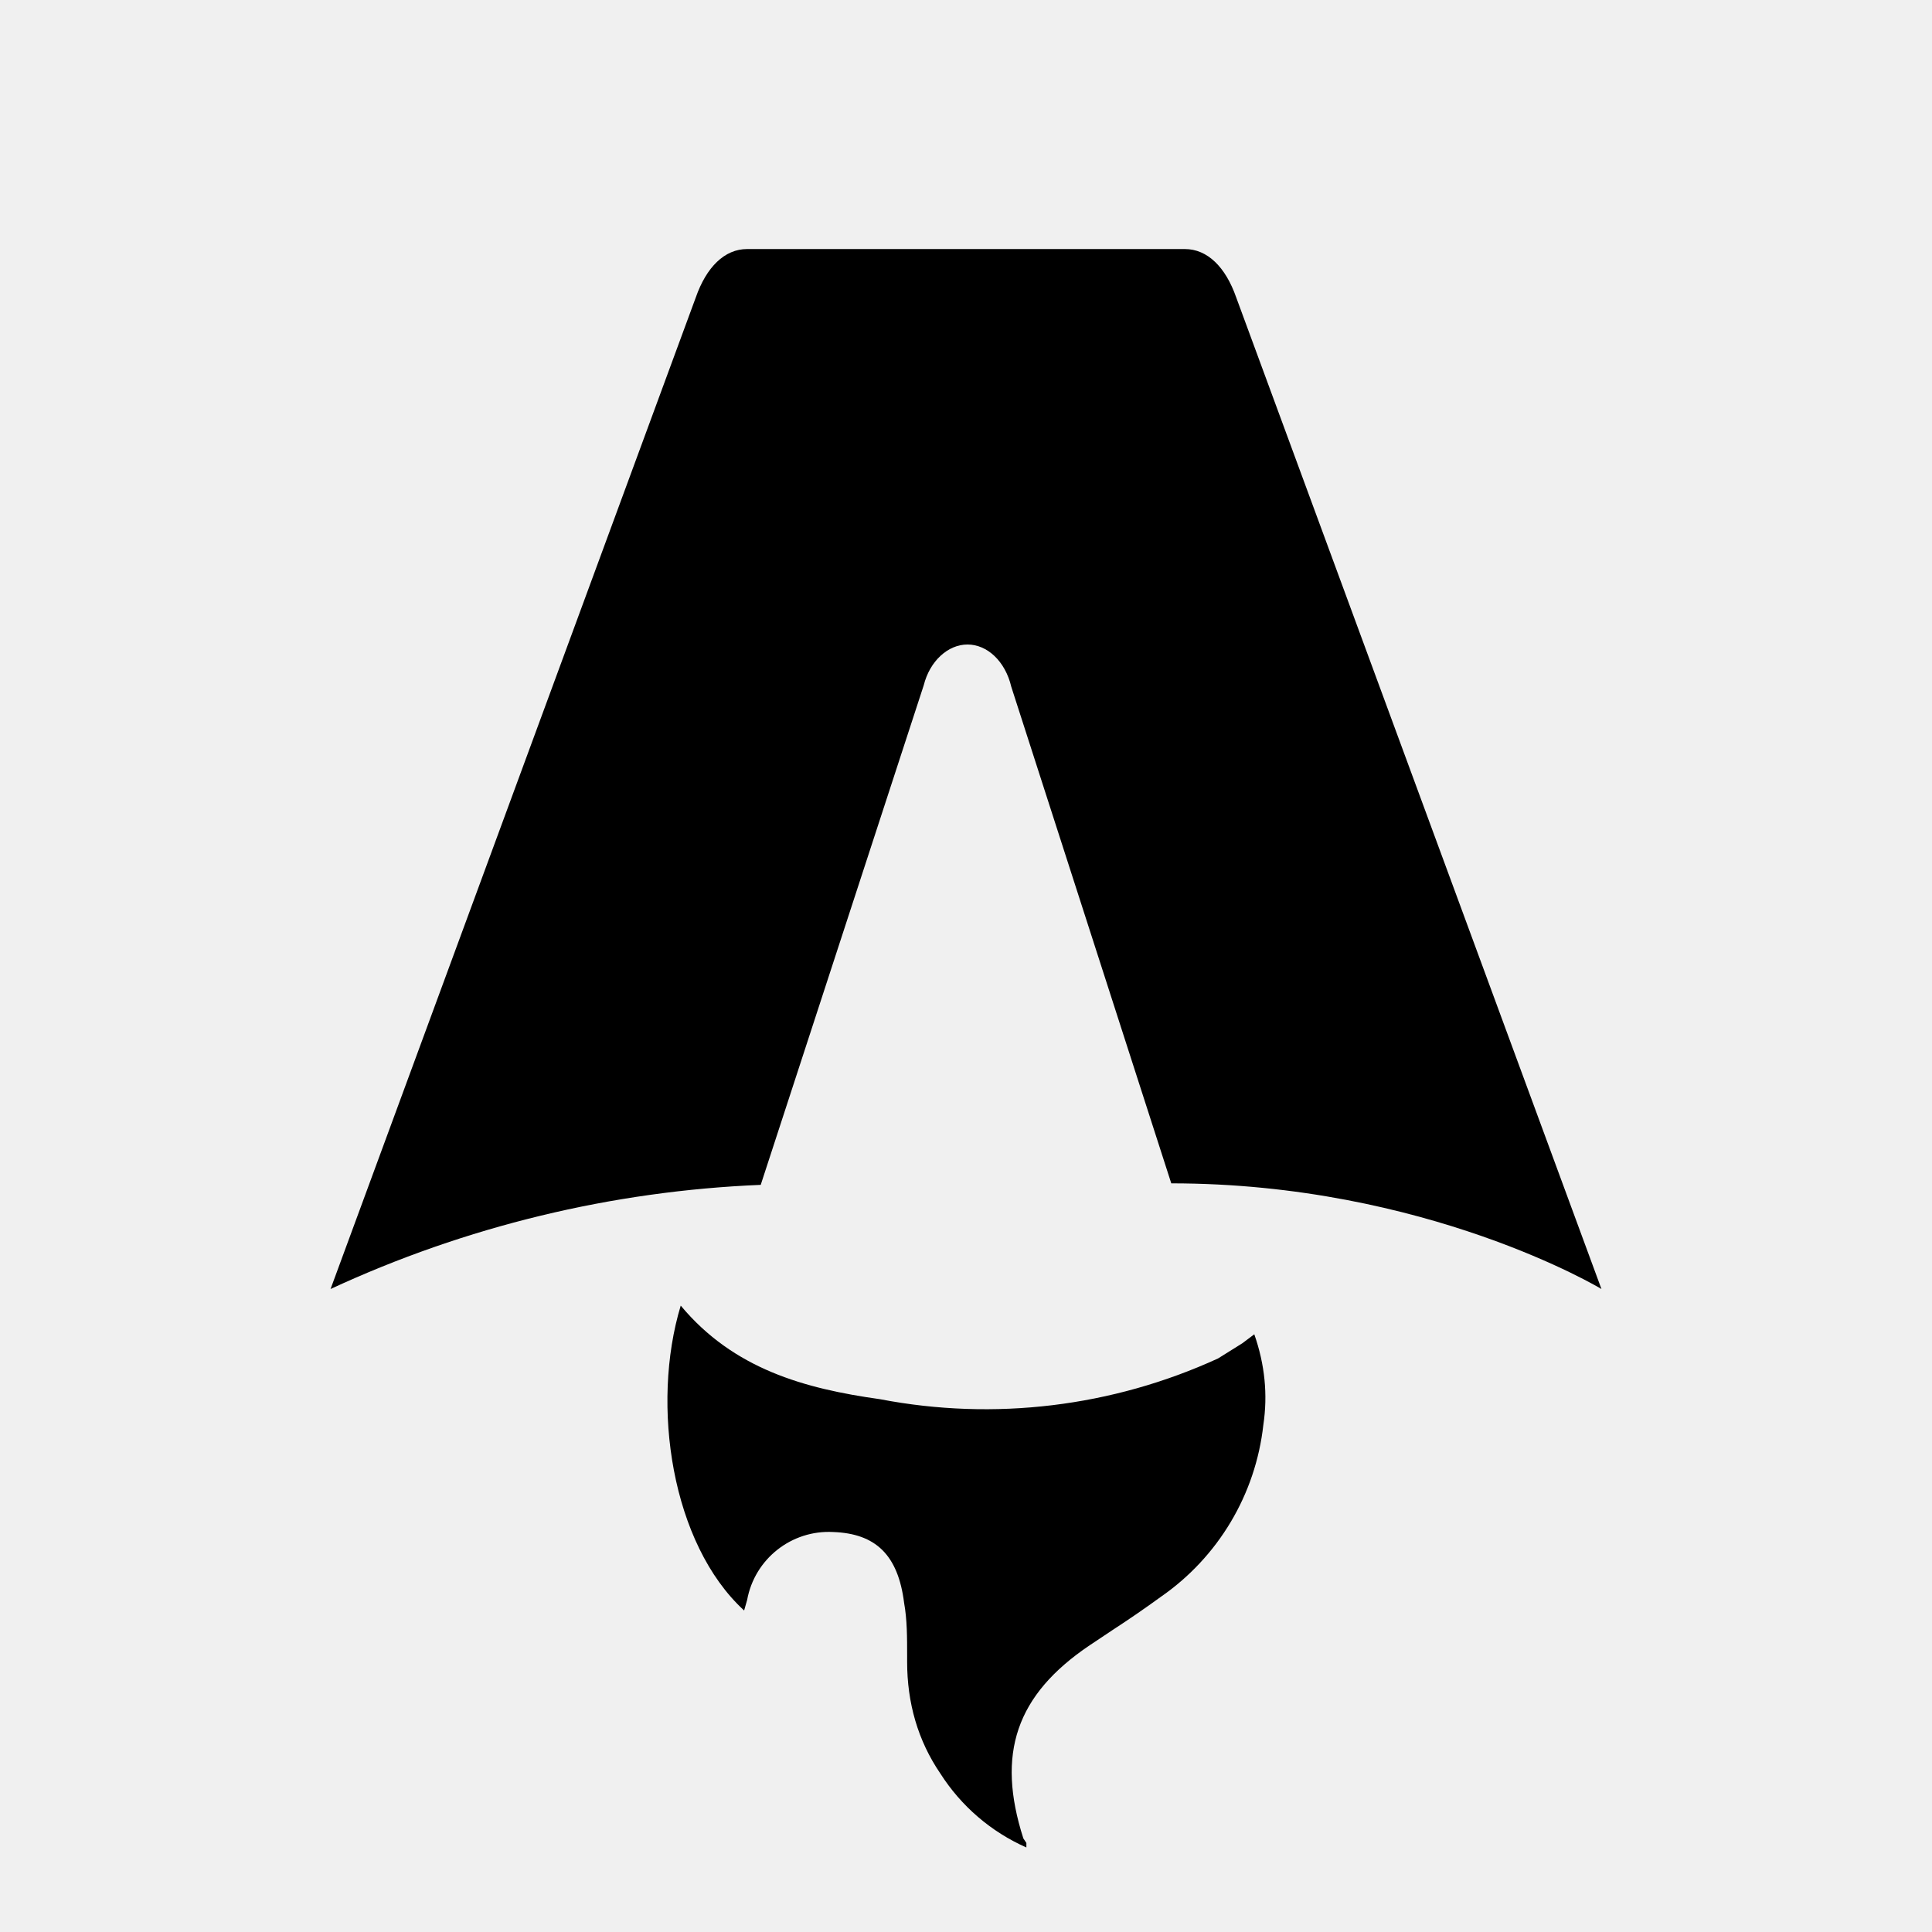
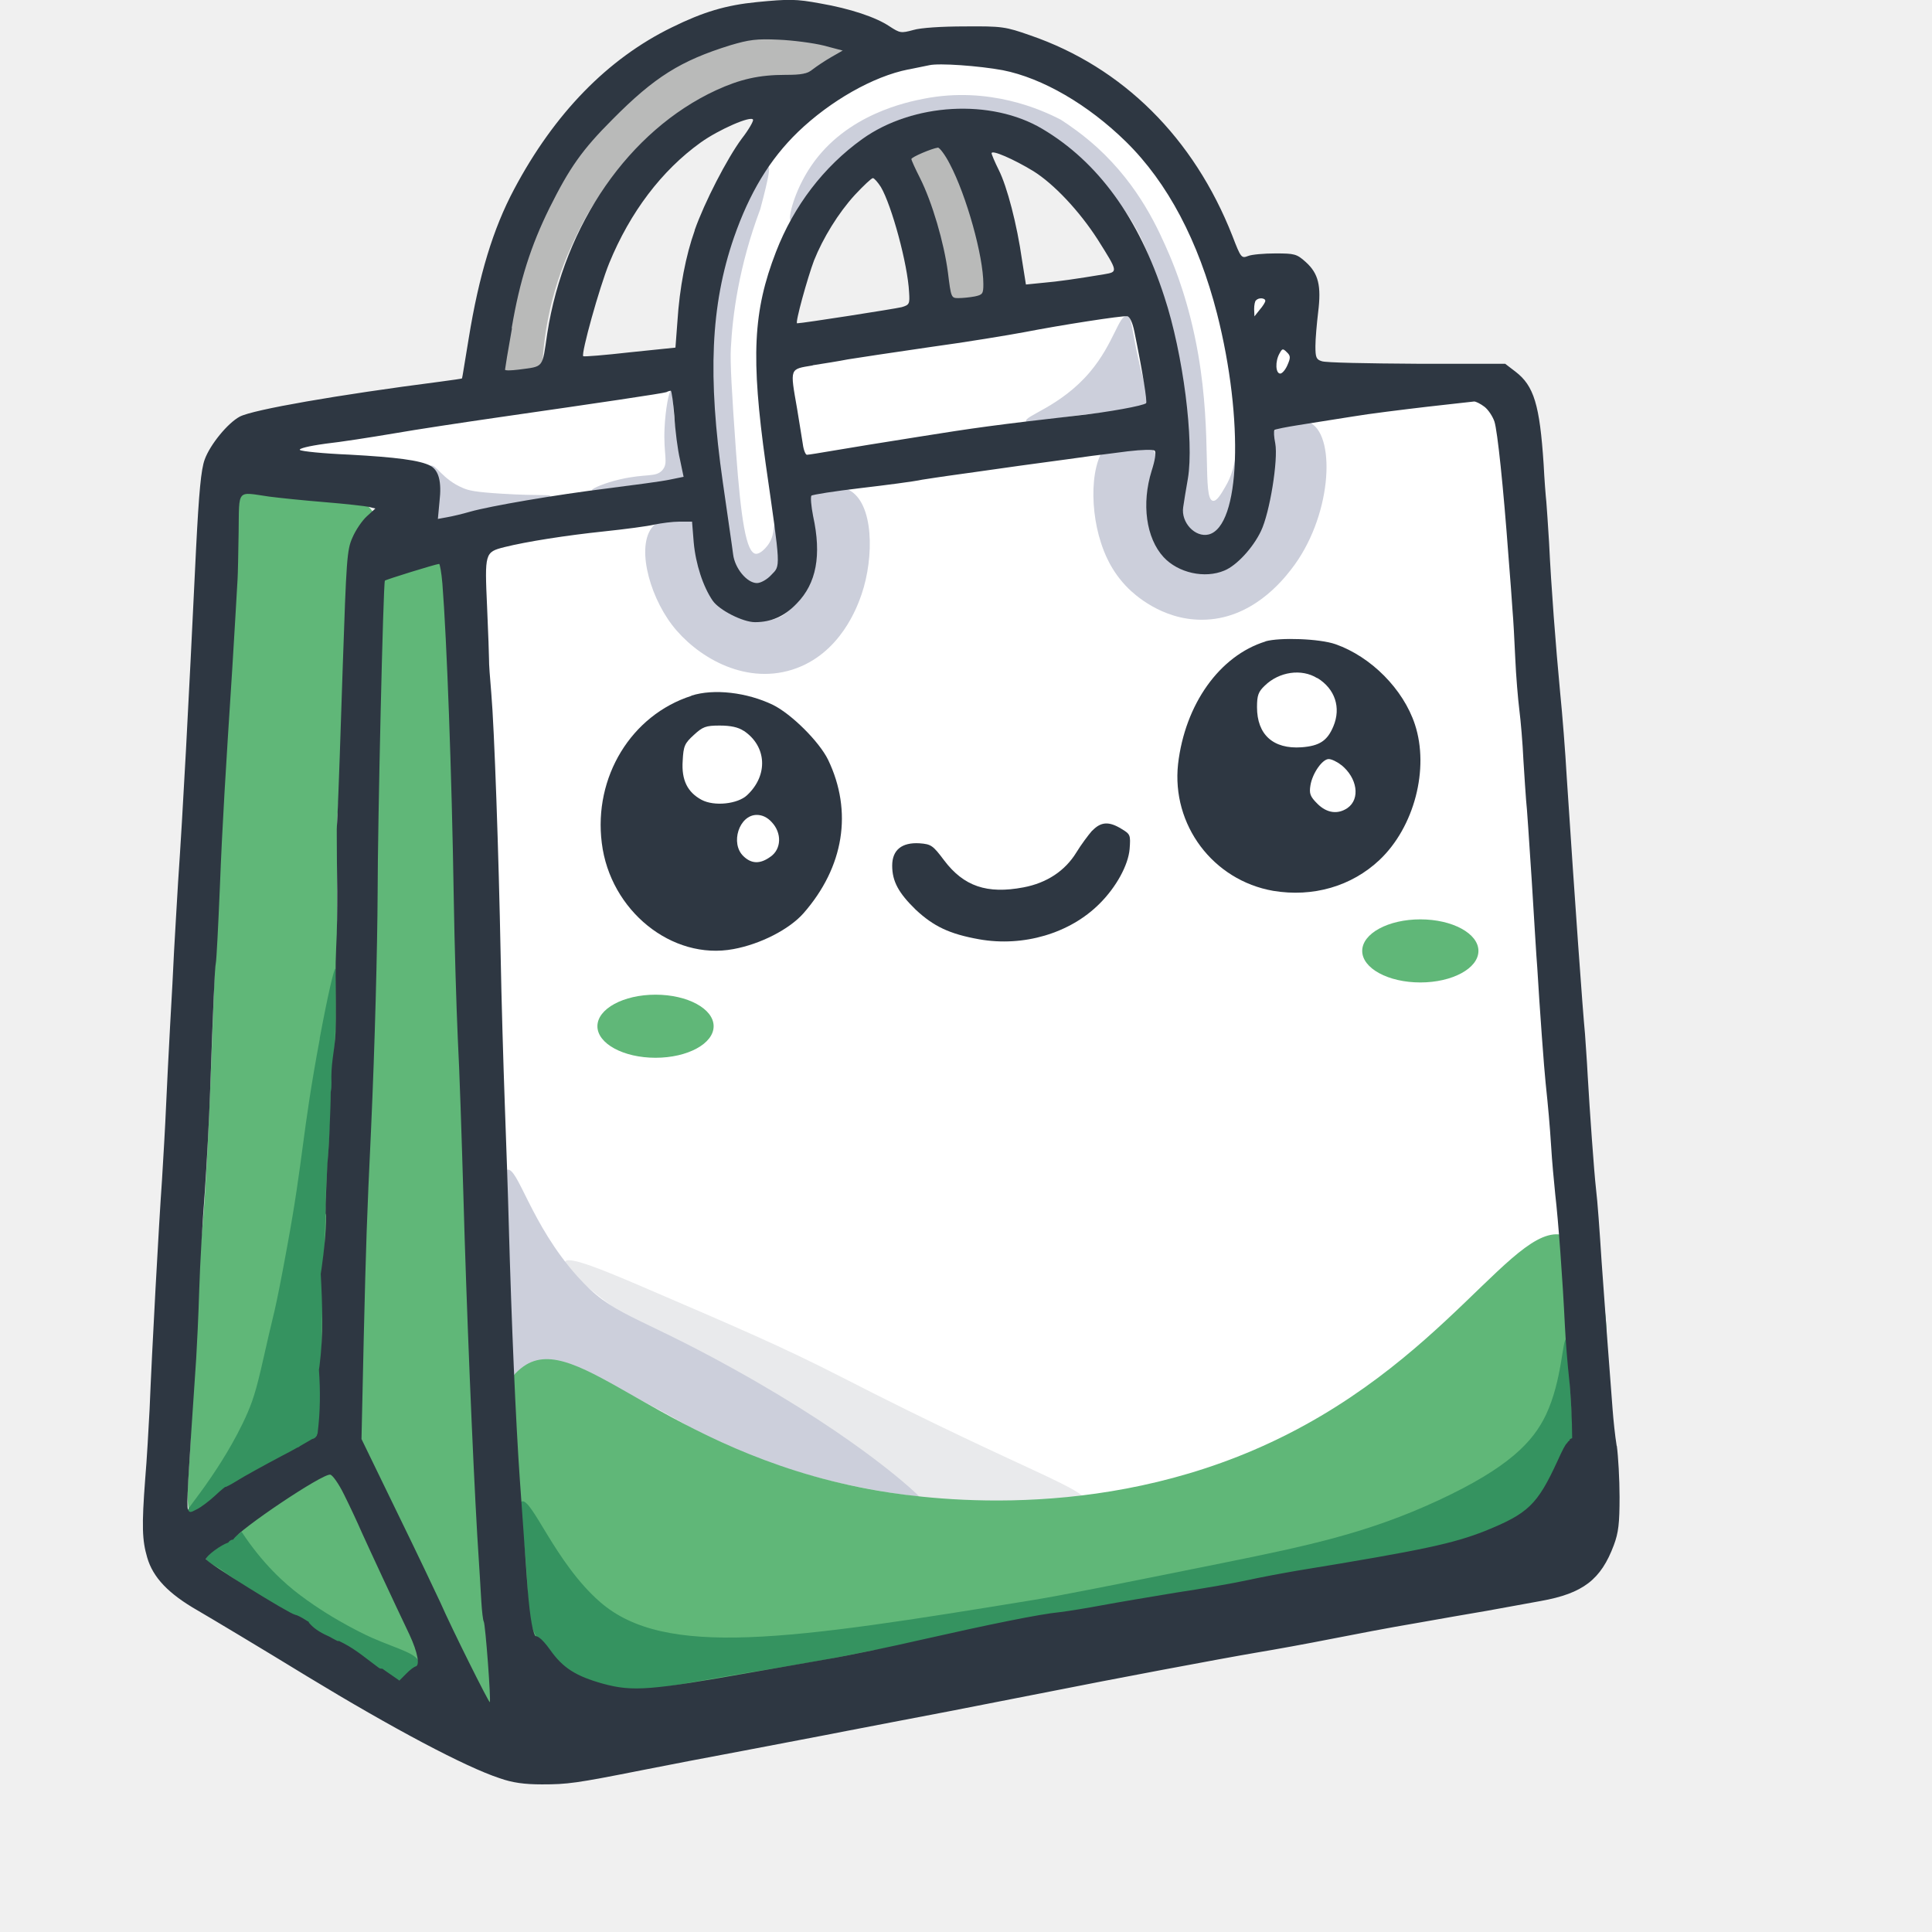
- <svg xmlns="http://www.w3.org/2000/svg" fill="none" viewBox="0 0 128 128">
-   <path d="M50.4 78.5a75.1 75.1 0 0 0-28.5 6.9l24.2-65.7c.7-2 1.9-3.2 3.4-3.2h29c1.5 0 2.7 1.2 3.4 3.2l24.2 65.7s-11.6-7-28.5-7L67 45.5c-.4-1.7-1.6-2.8-2.9-2.8-1.3 0-2.5 1.1-2.9 2.7L50.4 78.5Zm-1.1 28.2Zm-4.2-20.2c-2 6.6-.6 15.8 4.2 20.2a17.5 17.5 0 0 1 .2-.7 5.5 5.5 0 0 1 5.7-4.5c2.8.1 4.3 1.5 4.7 4.7.2 1.1.2 2.3.2 3.5v.4c0 2.7.7 5.2 2.2 7.4a13 13 0 0 0 5.7 4.9v-.3l-.2-.3c-1.8-5.6-.5-9.5 4.4-12.8l1.5-1a73 73 0 0 0 3.2-2.2 16 16 0 0 0 6.8-11.4c.3-2 .1-4-.6-6l-.8.6-1.6 1a37 37 0 0 1-22.4 2.7c-5-.7-9.7-2-13.2-6.2Z" />
-   <style>
-         path { fill: #000; }
-         @media (prefers-color-scheme: dark) {
-             path { fill: #FFF; }
-         }
+ <svg xmlns="http://www.w3.org/2000/svg" id="Calque_1" data-name="Calque 1" viewBox="0 0 128 128">
+   <defs>
+     <style>
+       .cls-1 {
+         fill: #2e3742;
+       }
+ 
+       .cls-1, .cls-2, .cls-3, .cls-4, .cls-5, .cls-6, .cls-7 {
+         stroke-width: 0px;
+       }
+ 
+       .cls-2 {
+         fill: #359360;
+       }
+ 
+       .cls-3 {
+         fill: #b9bab9;
+       }
+ 
+       .cls-4, .cls-8 {
+         fill: #fff;
+       }
+ 
+       .cls-8 {
+         stroke: #010101;
+         stroke-miterlimit: 10;
+       }
+ 
+       .cls-5 {
+         fill: #60b778;
+       }
+ 
+       .cls-6 {
+         fill: #e9eaec;
+       }
+ 
+       .cls-7 {
+         fill: #cccfdb;
+       }
    </style>
+   </defs>
+   <path class="cls-8" d="M49.02,27.2c-.05,2.37-.15,6.96,1.37,7.4.31.09.58-.02.64-.05,2.78-1.12.64-16.43-.69-16.42-.85,0-1.27,6.27-1.33,9.07Z" />
+   <path class="cls-4" d="M50.39,37.33c-.37.06-1.49-2.96-2.11-7.22-1.05-7.3-2.31-16.03,3.21-21.74,6.48-6.71,19.31-6.14,24.19-.83,1.57,1.71,2.74,4.38,3.66,6.48,1.61,3.68,2.19,6.62,2.57,8.6,1.08,5.69.38,8,.07,8.85-.45,1.27-.96,2.71-1.63,2.72-2.44.02-.4-19.04-9.47-24.38-3.77-2.22-9-1.8-12.59.25-3.69,2.1-5.21,5.67-6.24,8.18-3.9,9.51-1.01,18.99-1.65,19.09Z" />
+   <path class="cls-4" d="M19.06,29.56c-.1-.96,9.73-2.5,20.62-4.72,10.75-2.19,21.65-3.59,32.34-6.01,4.07-.92,10.28-2.42,13.29.74.87.92,1.75,2.51,1.33,3.89-.66,2.2-4.3,2.84-8.39,3.51-9.03,1.47-13.55,2.21-16.03,2.5-13.99,1.63-28.01,6.89-31.52,3.7-.27-.25-1.23-1.23-2.84-1.85-1.36-.53-2.21-.42-4.12-.65-1.17-.14-4.61-.55-4.67-1.11Z" />
+   <path class="cls-4" d="M32.93,82.57c.34-7.87.24-17.2-.93-27.63-1.17-10.47-2.56-14.4,0-18.02,2.72-3.85,6.45-2.45,24.94-5.36,12.96-2.04,21.29-3.71,21.29-3.71,4.74-.95,9.64-.88,14.37-1.87,2.79-.58,4.8-1.14,6.39,0,2.52,1.81,2.04,6.47,1.86,10.08-.32,6.21.9-3.63,3.3,38.4.34,5.99.38,7.27-.24,9.24-2.88,9.22-13.6,13.15-17.49,14.58-22.53,8.26-50.05-12.98-53.49-15.7Z" />
+   <path class="cls-6" d="M37.44,83.58c.23-.4,2.71.64,4.91,1.58,6.36,2.73,9.54,4.09,13.51,6.13,12.48,6.4,16.43,7.4,16.17,8.4-.34,1.36-7.89.63-11-.48-1.13-.4-1.99-.78-2.77-1.21-3.72-2.04-4.56-3.36-7.76-5.62-4.02-2.85-5.31-2.32-10.05-5.91-.79-.6-3.26-2.46-3.01-2.89Z" />
+   <path class="cls-7" d="M79.76,35.75c-.52-.2-1.17-.56-1.44-1.21-.32-.75.01-1.51.18-2.06.13-.41.27-1.06-.26-4.71-1.06-7.25-1.59-10.87-3.68-13.76-1.16-1.61-2.37-2.64-3.05-3.17-.92-.71-5.93-4.66-11.24-3.13-2.06.59-3.5,1.82-4.15,2.37-2.51,2.13-3.5,4.66-3.74,4.53-.19-.1.22-1.95,1.37-3.63,2.34-3.44,6.4-4.23,7.46-4.44,4.33-.85,7.82.74,9.07,1.39.62.4,1.48,1,2.41,1.84,2.81,2.57,4.07,5.44,4.83,7.22.27.64,1.27,3.03,1.87,6.52.93,5.4.25,9.55.97,9.67.26.04.54-.45.82-.93.84-1.41.66-2.78.73-2.78.14,0,1.14,3.21-.55,5.18-.54.63-1.2.95-1.6,1.1Z" />
+   <path class="cls-7" d="M50.38,13.82c.58-2.16.63-2.71.54-2.74-.27-.1-2.77,3.97-3.46,8.95-.52,3.79-.3,6.46.14,11.8.45,5.43,1,6.87,1.9,7.12.7.19,1.62-.32,2.02-.98.83-1.38-.01-3.19-.2-3.17-.11,0,.03.73-.49,1.37-.08.1-.45.55-.76.52-.63-.07-.98-2.26-1.31-6.8-.28-3.92-.39-5.87-.34-6.8.11-2.18.52-5.43,1.96-9.26Z" />
+   <path class="cls-3" d="M59.9,10.6c.17-.81,1.55-1.5,2.54-1.18.7.23,1.02.91,1.92,3.89,1.57,5.17,1.44,5.86,1.03,6.31-.6.65-1.81.81-2.47.35-.74-.51-.3-1.43-.89-4.09-.34-1.53-.52-2.34-1.1-3.33-.62-1.06-1.15-1.39-1.03-1.94Z" />
+   <path class="cls-3" d="M35.92,24.44c-1.93.64-2.46.44-2.61.21-.13-.2-.01-.45.14-1.11.23-1.01.2-1.54.27-2.05.1-.67.87-4.82,2.75-8.43.82-1.58,4.67-8.99,11.82-10.51,3.47-.74,7.43-.02,7.53.8.05.42-.93.84-2.36,1.46-10.18,4.45-11.93,6.06-12.83,7.04-1.43,1.57-2.15,3.12-2.75,4.41-1.53,3.31-1.89,6.33-1.96,8.19Z" />
+   <path class="cls-7" d="M33.6,77.5c.71-.22,1.55,3.6,4.65,7.06,2.37,2.65,3.68,2.43,10.31,6.11,8.65,4.79,12.34,8.45,12.33,8.47,0,0-.02.03-.02.03h0s-2.57-.31-5.07-.88c-2.75-.62-5.16-1.49-6.54-2-.26-.1-.39-.14-.56-.21-2.1-.82-2.25-1.23-5.93-3.15-3.96-2.06-4.93-2.17-5.75-2.13-1.61.09-2.25.73-2.95.27-1.02-.68-.49-2.63-.35-5.92.21-4.96-.7-7.47-.12-7.65Z" />
+   <path class="cls-7" d="M28.51,30.86c.37-.16.76.89,2.18,1.48.36.15.75.26,2.57.37,2.62.16,3.17.02,3.2.17.11.48-5.4,3.39-7.46,1.5-1.12-1.03-1-3.3-.49-3.52Z" />
+   <path class="cls-7" d="M74.67,20.94c-.54-.11-.86,1.82-2.47,3.72-1.95,2.3-4.37,2.89-4.22,3.26.1.25,1.2-.12,3.49-.41,3-.37,4.03-.09,4.45-.81.26-.45-.02-.75-.51-2.96-.46-2.07-.42-2.73-.73-2.79Z" />
+   <path class="cls-7" d="M76.3,29.67c-.57-.67-1.67-.91-2.41-.59-1.67.72-1.77,4.38-.95,6.87.19.58.63,1.87,1.83,3.05.33.32,2.16,2.07,4.86,2.06,3.28,0,5.34-2.6,5.9-3.32,2.69-3.42,2.99-8.73,1.34-9.69-.68-.4-1.75-.08-2.4.46-1.63,1.36-.15,3.8-1.75,6.57-.25.43-1.52,2.5-3.2,2.43-1.33-.06-2.45-1.46-2.89-2.66-.84-2.29.71-3.94-.33-5.16Z" />
+   <path class="cls-7" d="M45.85,34.56c-.74-.46-1.87-.35-2.47.19-1.3,1.16-.44,4.58,1.15,6.66,1.54,2.01,4.69,3.98,7.95,2.96,3.23-1.02,4.35-4.27,4.6-4.99.84-2.45.83-6.09-.86-6.93-.75-.37-1.89-.23-2.46.4-.89,1,.38,2.42-.16,4.87-.08.35-.63,2.84-2.3,3.3-1.29.36-2.77-.63-3.56-1.64-1.5-1.92-.52-3.97-1.89-4.81Z" />
+   <path class="cls-5" d="M31.06,57.27c.48-17.72-1.06-19.56-2.24-20.35-1.08-.72-2.73-1.17-3.67-.51-1.47,1.03-.49,4.27-.09,8.19.07.65-.05,4.6-.27,12.49-.3,10.55-.46,15.82-.82,21.28-.07,1.08-.31,4.5-.37,9.07-.08,6.58.3,8.36.5,9.21.47,1.92,1.63,4.11,3.85,8.47,2.65,5.2,3.98,7.79,4.51,7.67,1.53-.36-1.11-11.9-.99-29.87,0-.67.21-3.07.09-6.35-.12-3.11-.34-3-.41-5.26-.23-8.47-.09-14.02-.09-14.02Z" />
+   <path class="cls-5" d="M22.36,53.99c.84-12.67,4.85-17.41,2.07-20.41-1.84-1.99-5.99-2.49-8.58-.78-4.57,3.04-.85,10.81-1.64,31.89-.39,10.55-.59,15.83-1.11,19.31-.63,4.21-.26,8.52-.55,12.77-.15,2.26-.29,3.78.52,4.26,1.49.9,5.76-2.02,7.92-5.95,1.6-2.91,1.17-4.77,1.18-15.79,0-4.41.07-.18.14-11.52.08-13.52-.05-12.27.05-13.78Z" />
+   <path class="cls-5" d="M22.21,97.57c4.9.29,8.99,12.56,6.49,14.61-1.21.99-3.85-.48-7.97-2.78-2.73-1.52-7.46-4.02-7.06-6.11.11-.59.5-.42,2.56-2.12,2.34-1.93,3.14-3.21,5.12-3.54.11-.02.51-.09.86-.07Z" />
+   <path class="cls-5" d="M34.68,90.53c3.58-2.53,9.17,5.57,22.91,8.13,2.74.51,13.99,2.33,25.47-2.59,12.86-5.51,17.45-15.8,20.85-14.11,3.03,1.5,3.75,10.27-.04,16.2-3.92,6.15-10.53,5.86-30.16,9.57-25.13,4.75-30.34,8.26-35.64,4-6.75-5.42-7.41-18.36-3.39-21.2Z" />
+   <ellipse class="cls-5" cx="43.43" cy="67.99" rx="3.85" ry="2.09" />
+   <ellipse class="cls-5" cx="94.1" cy="63" rx="3.85" ry="2.09" />
+   <path class="cls-2" d="M16.01,101.49c-.38.28-.7.49-.92.64-.84.54-1.47.85-1.42,1.17,0,.02,0,.03.01.05.04.08.16.16.68.46.32.18.6.42.9.61.89.58,2.75,2.16,4.16,3.22,2.75,2.07,6.21,3.88,7.04,3.7.63-.14,1.31-.67,1.3-1.13-.02-.64-1.35-.93-3.09-1.69,0,0-2.4-1.04-4.79-2.84-1.04-.78-2.48-2.08-3.87-4.19Z" />
+   <path class="cls-2" d="M34.55,99.48c.67-.32,2.21,4.05,5.21,6.66,4.3,3.74,12.5,2.51,28.72-.14,1.96-.32,5.45-1.02,12.44-2.43,5.8-1.17,9.72-2.01,14.36-4.16,4.71-2.19,6.3-3.9,7.15-5.69,1.07-2.28,1.08-5.03,1.34-5,.13.01.13.74.22,2.55.16,3.37.27,3.37.21,4.02-.1,1.03-.52,2.72-2.31,4.67h0c-.78.49-2,1.2-3.57,1.87-2.78,1.19-5.07,1.58-5.98,1.73-7.51,1.29-15,2.74-22.54,3.89-7.37,1.13-11.06,1.69-12.74,2.04-3.5.73-7.04,1.22-10.56,1.85-4.01.72-6.64,1.2-8.82-.35-1.58-1.13-2.31-2.89-2.34-2.97-.47-1.17-.27-1.7-.5-4.52-.24-3-.59-3.88-.28-4.02Z" />
+   <path class="cls-2" d="M21.18,68.8c.55-2.95.95-4.63,1.04-4.62.03,0,.02.16.02.86,0,.86.01.84.01,1.47,0,.86-.03,1.59-.05,2.19-.12,2.65-.44,7.54-.46,7.88-.14,2.13-.17,2.5-.15,3.2,0,.39-.28,7.74-.28,8.45,0,.1,0,.57,0,1.56,0,0,.06,3.05.14,3.28.15.45-.12,2.1-.2,2.18-.54.49-1.28.63-3.14,1.66-2.88,1.6-5.44,3.7-5.73,3.38-.14-.16.51-.8,1.6-2.41.35-.51,1.59-2.35,2.43-4.3.44-1.03.65-1.8,1.24-4.44.47-2.12.53-1.92,1.37-6.52,1.1-5.97.97-7.4,2.17-13.82Z" />
+   <path class="cls-7" d="M44.46,25.88c.12,0,.08.88.28,2.28.31,2.14.97,2.84.56,3.42-.26.37-.67.31-2.26.46-2.51.23-3.79.58-3.82.44-.03-.12.9-.5,1.85-.72,1.78-.41,2.38-.11,2.82-.62.42-.49.05-.98.14-2.81.06-1.23.29-2.45.43-2.44Z" />
+   <g>
+     <path class="cls-1" d="M107.11,95.8c-.11-.67-.22-1.74-.27-2.41s-.22-2.91-.38-5c-.15-2.09-.31-4.26-.35-4.81-.13-2.04-.27-4-.37-4.81-.13-1.13-.42-5.22-.55-7.49-.05-1.02-.15-2.28-.18-2.78-.16-1.65-.66-8.64-1.21-17.02-.09-1.63-.29-4.16-.44-5.64-.29-3.07-.59-6.94-.73-9.9-.07-1.13-.15-2.33-.18-2.68-.04-.35-.13-1.48-.18-2.5-.26-3.94-.64-5.2-1.87-6.14l-.68-.52h-5.86c-3.24-.02-6.07-.07-6.29-.17-.37-.11-.42-.26-.42-1,0-.48.09-1.48.18-2.24.22-1.76.02-2.57-.82-3.33-.6-.54-.75-.57-2.02-.57-.73,0-1.56.07-1.8.17-.44.17-.48.13-1.04-1.33-2.55-6.49-7.26-11.18-13.4-13.29-1.63-.57-1.85-.61-4.32-.59-1.52,0-2.95.09-3.43.24-.81.22-.88.2-1.56-.24-.9-.61-2.62-1.18-4.58-1.52-1.63-.3-2.07-.3-4.23-.09-2.03.2-3.54.65-5.61,1.67-4.25,2.07-7.79,5.7-10.46,10.73-1.39,2.61-2.33,5.7-3.01,9.9-.24,1.42-.42,2.61-.44,2.63,0,.02-.66.11-1.47.22-6.76.87-12.37,1.85-13.25,2.31-.81.43-1.98,1.87-2.33,2.85-.24.65-.38,2.16-.57,5.9-.53,11.03-.86,17.23-1.19,22.07-.09,1.57-.22,3.66-.27,4.63-.04.96-.16,3.16-.26,4.9-.09,1.72-.22,4.14-.27,5.37-.05,1.22-.18,3.42-.27,4.9-.2,2.79-.66,11.16-.82,15.17-.07,1.28-.18,3.33-.29,4.59-.24,3.15-.2,4.07.13,5.2.38,1.33,1.41,2.41,3.35,3.52.86.5,4.14,2.46,7.26,4.37,5.66,3.44,10.48,6,12.74,6.74.84.3,1.65.41,2.8.41,1.69,0,2.25-.07,6.63-.94,1.52-.3,4.56-.89,6.78-1.3,2.22-.43,5.28-1,6.78-1.3,1.52-.3,4.56-.87,6.78-1.3,2.22-.43,5.22-1.02,6.69-1.31,3.9-.78,11.32-2.18,13.74-2.59,1.15-.19,3.35-.59,4.86-.89,1.52-.3,4.03-.78,5.59-1.04,1.56-.28,3.7-.65,4.76-.83,1.06-.2,2.68-.48,3.57-.65,2.8-.5,3.99-1.42,4.84-3.7.31-.83.38-1.44.38-3.2,0-1.18-.09-2.7-.18-3.37ZM84.77,23.42c.18-.33.22-.35.48-.09.26.24.26.37.05.85-.13.31-.35.57-.48.57-.31,0-.35-.8-.05-1.33ZM83.23,19.89c.16-.19.6-.15.6.04,0,.09-.16.35-.37.59l-.35.44-.02-.48c0-.26.05-.54.13-.59ZM60.2,4.6c.55-.11,1.17-.24,1.37-.28.66-.15,3.28.04,4.86.33,2.64.52,5.66,2.28,8.17,4.74,2.77,2.72,4.8,6.59,6.03,11.38,1.8,7.07,1.54,14.1-.55,14.64-.9.22-1.85-.8-1.69-1.81.05-.33.18-1.18.31-1.89.42-2.48-.31-8.27-1.56-12.05-1.69-5.22-4.4-8.94-8.08-11.12-3.39-2.02-8.59-1.72-11.93.67-2.55,1.83-4.54,4.42-5.72,7.48-1.52,3.92-1.67,6.98-.68,14.04,1.01,7.03.99,6.72.37,7.36-.27.3-.7.54-.95.54-.66,0-1.47-.98-1.58-1.91-.05-.43-.37-2.57-.68-4.76-1.01-7.03-.81-11.73.73-16.21,1.03-2.96,2.36-5.18,4.25-7.01,2.13-2.05,4.98-3.68,7.31-4.14ZM53.84,24.2c.71-.11,1.78-.28,2.33-.39.55-.09,2.99-.46,5.41-.81,2.42-.33,5.26-.8,6.32-1,2.36-.46,6.41-1.09,6.78-1.05.16.02.35.39.48,1.04.55,2.7.86,4.63.77,4.72-.16.17-2.49.59-4.45.81-5.52.63-6.95.83-10.63,1.42-2.22.35-4.75.76-5.61.91-.88.15-1.67.28-1.78.28-.09,0-.22-.31-.27-.7-.05-.37-.24-1.44-.38-2.35-.48-2.74-.51-2.61,1.04-2.87ZM53.93,17.26c.59-1.48,1.61-3.15,2.71-4.35.57-.61,1.1-1.11,1.19-1.11s.33.28.53.59c.71,1.2,1.78,5.11,1.87,6.98.05.76.02.83-.49.98-.44.11-6.58,1.07-6.93,1.07-.15,0,.7-3.05,1.12-4.16ZM60.38,10.54c0-.13,1.34-.7,1.76-.76.11,0,.48.48.79,1.09,1.1,2.09,2.22,6.09,2.22,7.96,0,.63-.05.7-.57.81-.31.06-.81.11-1.08.11-.48,0-.49-.02-.7-1.72-.26-1.96-1.04-4.63-1.85-6.24-.31-.61-.57-1.18-.57-1.26ZM65.7,10.15c0-.24,1.45.39,2.75,1.18,1.37.85,3.06,2.65,4.27,4.53,1.36,2.16,1.36,2.15.44,2.31-1.87.31-3.04.48-4.09.57l-1.1.11-.26-1.63c-.33-2.35-.99-4.87-1.54-5.96-.26-.52-.48-1.04-.48-1.13ZM46.03,15.26c-.59,1.65-1.01,3.81-1.15,6.05l-.13,1.72-3.01.31c-1.67.19-3.04.3-3.1.26-.15-.17,1.06-4.53,1.72-6.16,1.39-3.39,3.48-6.14,6.05-7.99,1.21-.87,3.37-1.81,3.48-1.52.04.09-.29.67-.75,1.26-.97,1.31-2.47,4.22-3.12,6.07ZM33.9,21.74c.53-3.16,1.28-5.48,2.51-7.97,1.32-2.65,2.16-3.85,4.16-5.85,2.8-2.83,4.53-3.9,7.81-4.92,1.25-.37,1.74-.44,3.21-.37.95.04,2.31.22,2.99.39l1.25.33-.75.43c-.42.24-.97.61-1.23.81-.37.3-.75.37-1.81.37-1.74,0-2.99.28-4.6,1.02-5.75,2.66-10.06,8.88-11.18,16.1-.35,2.37-.2,2.18-1.92,2.41-.49.06-.88.07-.88,0,0-.06.2-1.3.46-2.74ZM21.53,29.4c1.01-.11,3.06-.43,4.54-.68,1.48-.26,4.67-.74,7.09-1.09,6.47-.93,10.79-1.57,10.99-1.65.11-.06.24-.09.29-.09.05-.02.16.76.24,1.68.05.94.22,2.24.37,2.87l.24,1.15-.93.19c-.51.11-2.33.35-4.05.57-3.5.43-7.81,1.17-9.16,1.55-.51.15-1.19.31-1.54.37l-.6.11.11-1.17c.15-1.3-.05-2.04-.6-2.35-.7-.37-2.29-.57-5.39-.74-1.7-.07-3.17-.22-3.26-.31s.57-.26,1.67-.41ZM13.05,99.99c-.44.24-.51.24-.6,0-.09-.26-.02-1.67.55-10.01.05-.81.15-2.85.2-4.53.05-1.68.22-4.59.37-6.48.13-1.89.29-4.88.35-6.66.2-5.66.31-8.23.38-8.51.04-.15.16-2.44.27-5.09.16-4.11.37-7.48.82-14.43.04-.72.13-2.22.2-3.33.07-1.13.13-2.29.15-2.59.02-.31.05-1.7.07-3.11.04-2.91-.15-2.66,2.02-2.35.68.09,2.35.26,3.7.37,1.36.11,2.66.26,2.9.31l.44.11-.57.52c-.31.28-.75.93-.95,1.41-.37.81-.4,1.5-.64,8.47-.13,4.16-.29,8.62-.35,9.9-.02.3-.03.61-.05.94,0,1.38.02,2.76.03,4.13,0,1.26,0,2.51-.07,3.77-.06,1.23-.03,2.46-.02,3.69,0,.62,0,1.24-.02,1.87-.02.59-.11,1.17-.19,1.76-.07.53-.1,1.05-.08,1.58,0,.21,0,.42-.05.62,0,.62-.03,1.4-.07,2.31-.03.92-.09,1.79-.15,2.46-.04.89-.09,1.78-.11,2.67,0,.2,0,.4-.01.6.02.05.03.1.03.16,0,1.15-.13,2.3-.29,3.45-.02.14-.04.27-.06.4.11,2.02.18,4.07-.08,6.08-.01.09-.03.18-.04.27.1,1.38.09,2.76-.08,4.14,0,.07-.03.14-.06.2.01,0,.01.01,0,.04,0,0-.01.01-.02.01-.06.1-.16.18-.29.2-.2.12-.48.28-.81.47-.05.05-.11.08-.18.1-.33.19-.7.38-1.08.58-1.15.61-2.46,1.33-2.9,1.61-.42.26-.77.44-.77.41s-.31.22-.68.57c-.38.35-.91.76-1.21.91ZM27.52,110.42c-.07,0-.35.2-.6.46l-.46.46-.88-.61c-.08-.06-.16-.11-.24-.17-.08,0-.17-.01-.24-.06-.78-.57-1.5-1.2-2.36-1.64-.1-.05-.21-.11-.32-.16.04.07-.05.03-.31-.11-.11-.06-.19-.1-.25-.14-.49-.22-.96-.46-1.33-.87-.04-.04-.07-.09-.09-.14-.07-.03-.13-.07-.19-.11-.26-.17-.57-.33-.7-.35-.4-.07-5.92-3.5-5.9-3.68,0-.23,1.02-.96,1.47-1.1.07-.11.18-.19.33-.2.38-.66,5.92-4.39,6.43-4.3.15.02.57.61.92,1.33.35.7.88,1.83,1.17,2.5.57,1.26,2.09,4.53,3.15,6.75.57,1.22.73,2.13.38,2.13ZM32.45,112.77c-.05.07-2.49-4.81-3.28-6.61-.26-.56-1.52-3.22-2.84-5.92l-2.38-4.9.15-6.75c.15-6.18.2-7.83.48-13.69.26-5.74.42-12.05.44-15.82,0-4.35.37-20.48.48-20.61.05-.07,3.35-1.09,3.59-1.11.05-.02.16.59.22,1.31.29,3.68.62,12.53.75,20.69.05,3.2.18,7.46.27,9.44.11,1.98.26,6.64.37,10.36.2,7.31.62,17.41.92,22.57.11,1.78.24,3.76.27,4.39.04.65.11,1.24.16,1.31.11.19.49,5.25.4,5.35ZM104.01,95.41s-.01.01-.02.02c-.03.02-.05.04-.08.06-.03.03-.06.07-.08.11-.12.09-.3.44-.64,1.19-1.34,2.91-1.94,3.48-4.8,4.64-2.11.83-4.05,1.26-12.44,2.63-.9.15-2.38.43-3.3.63-.9.2-3.04.57-4.76.83-1.7.28-3.9.65-4.86.83s-2.24.39-2.82.46c-1.34.13-4.62.8-9.18,1.83-1.91.44-4.76,1.04-6.32,1.3-1.56.28-3.74.65-4.86.85-6.76,1.2-7.92,1.3-9.9.76-1.8-.5-2.66-1.05-3.5-2.24-.28-.4-.57-.71-.71-.8-.06-.05-.13-.09-.23-.11-.01,0-.03-.01-.05-.02-.22-.37-.41-1.71-.56-3.88-.11-1.48-.31-4.39-.46-6.48-.27-3.85-.55-10.32-.73-16.84-.05-1.98-.18-5.64-.27-8.14s-.22-6.86-.27-9.71c-.13-6.81-.42-15.08-.62-17.39-.09-1.02-.16-2.02-.15-2.22,0-.2-.05-1.79-.13-3.53-.16-3.55-.15-3.61,1.14-3.94,1.48-.37,4.1-.78,6.58-1.04,1.43-.15,2.95-.35,3.39-.46.44-.09,1.17-.19,1.63-.19h.84l.11,1.37c.13,1.44.62,2.94,1.26,3.87.44.63,2,1.42,2.8,1.42,1.08,0,1.96-.39,2.77-1.24,1.3-1.33,1.65-3.18,1.08-5.79-.13-.67-.18-1.26-.11-1.35.07-.07,1.54-.3,3.24-.5,1.7-.2,3.56-.44,4.1-.56.55-.09,1.34-.2,1.74-.26s2.55-.35,4.76-.67c2.22-.3,4.36-.59,4.76-.65.4-.04,1.47-.19,2.36-.3.95-.11,1.69-.13,1.78-.04.11.11.02.65-.2,1.33-.68,2.18-.37,4.46.79,5.72.97,1.05,2.73,1.44,4.03.89.81-.33,1.89-1.5,2.42-2.61.59-1.22,1.15-4.74.95-5.81-.09-.44-.11-.83-.05-.89s.79-.2,1.61-.33c.84-.13,2.44-.39,3.54-.56,1.12-.19,3.34-.46,4.95-.65s3.02-.33,3.13-.35c.11,0,.42.15.68.35.26.2.55.65.66.98.2.61.59,4.31.93,8.92.11,1.42.24,3.05.27,3.61.05.56.13,1.98.18,3.15s.18,2.7.27,3.42c.09.7.22,2.2.27,3.33.07,1.11.15,2.33.18,2.68.05.35.2,2.72.37,5.27.16,2.53.31,5.16.37,5.83.15,2.57.46,6.79.55,7.59.18,1.72.27,2.72.37,4.26.05.87.18,2.28.27,3.15.2,1.7.49,5.62.64,8.72.05,1.05.18,2.59.27,3.4.12,1.02.21,2.98.21,4.02-.07.02-.14.06-.19.11Z" />
+     <path class="cls-1" d="M83.84,42.5c-3.04.94-5.33,4.16-5.79,8.12-.44,4.03,2.31,7.7,6.3,8.4,2.64.44,5.19-.3,7.04-2.04,2.31-2.18,3.32-6.05,2.35-8.99-.77-2.33-2.9-4.48-5.26-5.31-1.06-.37-3.68-.46-4.64-.19ZM87.28,44.92c1.17.72,1.58,1.96,1.06,3.2-.4.96-.92,1.3-2.11,1.39-1.87.13-2.95-.83-2.95-2.66,0-.78.09-1.02.51-1.42.95-.93,2.44-1.15,3.48-.5ZM88.86,50.68c1.06.85,1.28,2.24.42,2.85-.64.44-1.37.35-2-.28-.48-.48-.55-.67-.46-1.22.13-.8.79-1.74,1.21-1.74.18,0,.55.17.82.39Z" />
+     <path class="cls-1" d="M45.81,46.1c-3.99,1.28-6.49,5.38-5.94,9.75.55,4.48,4.65,7.79,8.72,7.03,1.8-.33,3.7-1.31,4.64-2.37,2.69-3.07,3.28-6.75,1.63-10.18-.59-1.2-2.42-3.02-3.65-3.63-1.72-.83-3.92-1.09-5.41-.61ZM49.28,48.42c1.52,1.02,1.63,2.94.22,4.26-.62.59-2.18.76-3.02.31-.93-.5-1.34-1.31-1.25-2.59.05-.98.13-1.15.73-1.7s.79-.63,1.72-.63c.73,0,1.23.11,1.59.35ZM51.13,54.47c.68.72.64,1.78-.07,2.28-.68.5-1.26.5-1.8-.02-.9-.85-.29-2.74.88-2.74.37,0,.71.17.99.48Z" />
+     <path class="cls-1" d="M72.35,55.04c-.26.3-.73.93-1.04,1.44-.75,1.22-1.96,2.02-3.5,2.31-2.42.46-3.96-.07-5.26-1.79-.75-1-.86-1.07-1.63-1.13-1.17-.07-1.81.44-1.81,1.48s.42,1.81,1.56,2.92c1.19,1.11,2.24,1.61,4.2,1.96,2.93.52,6.01-.39,7.97-2.35,1.12-1.11,1.91-2.57,2-3.63.07-.93.05-.98-.53-1.33-.84-.52-1.37-.48-1.94.11Z" />
+   </g>
</svg>
